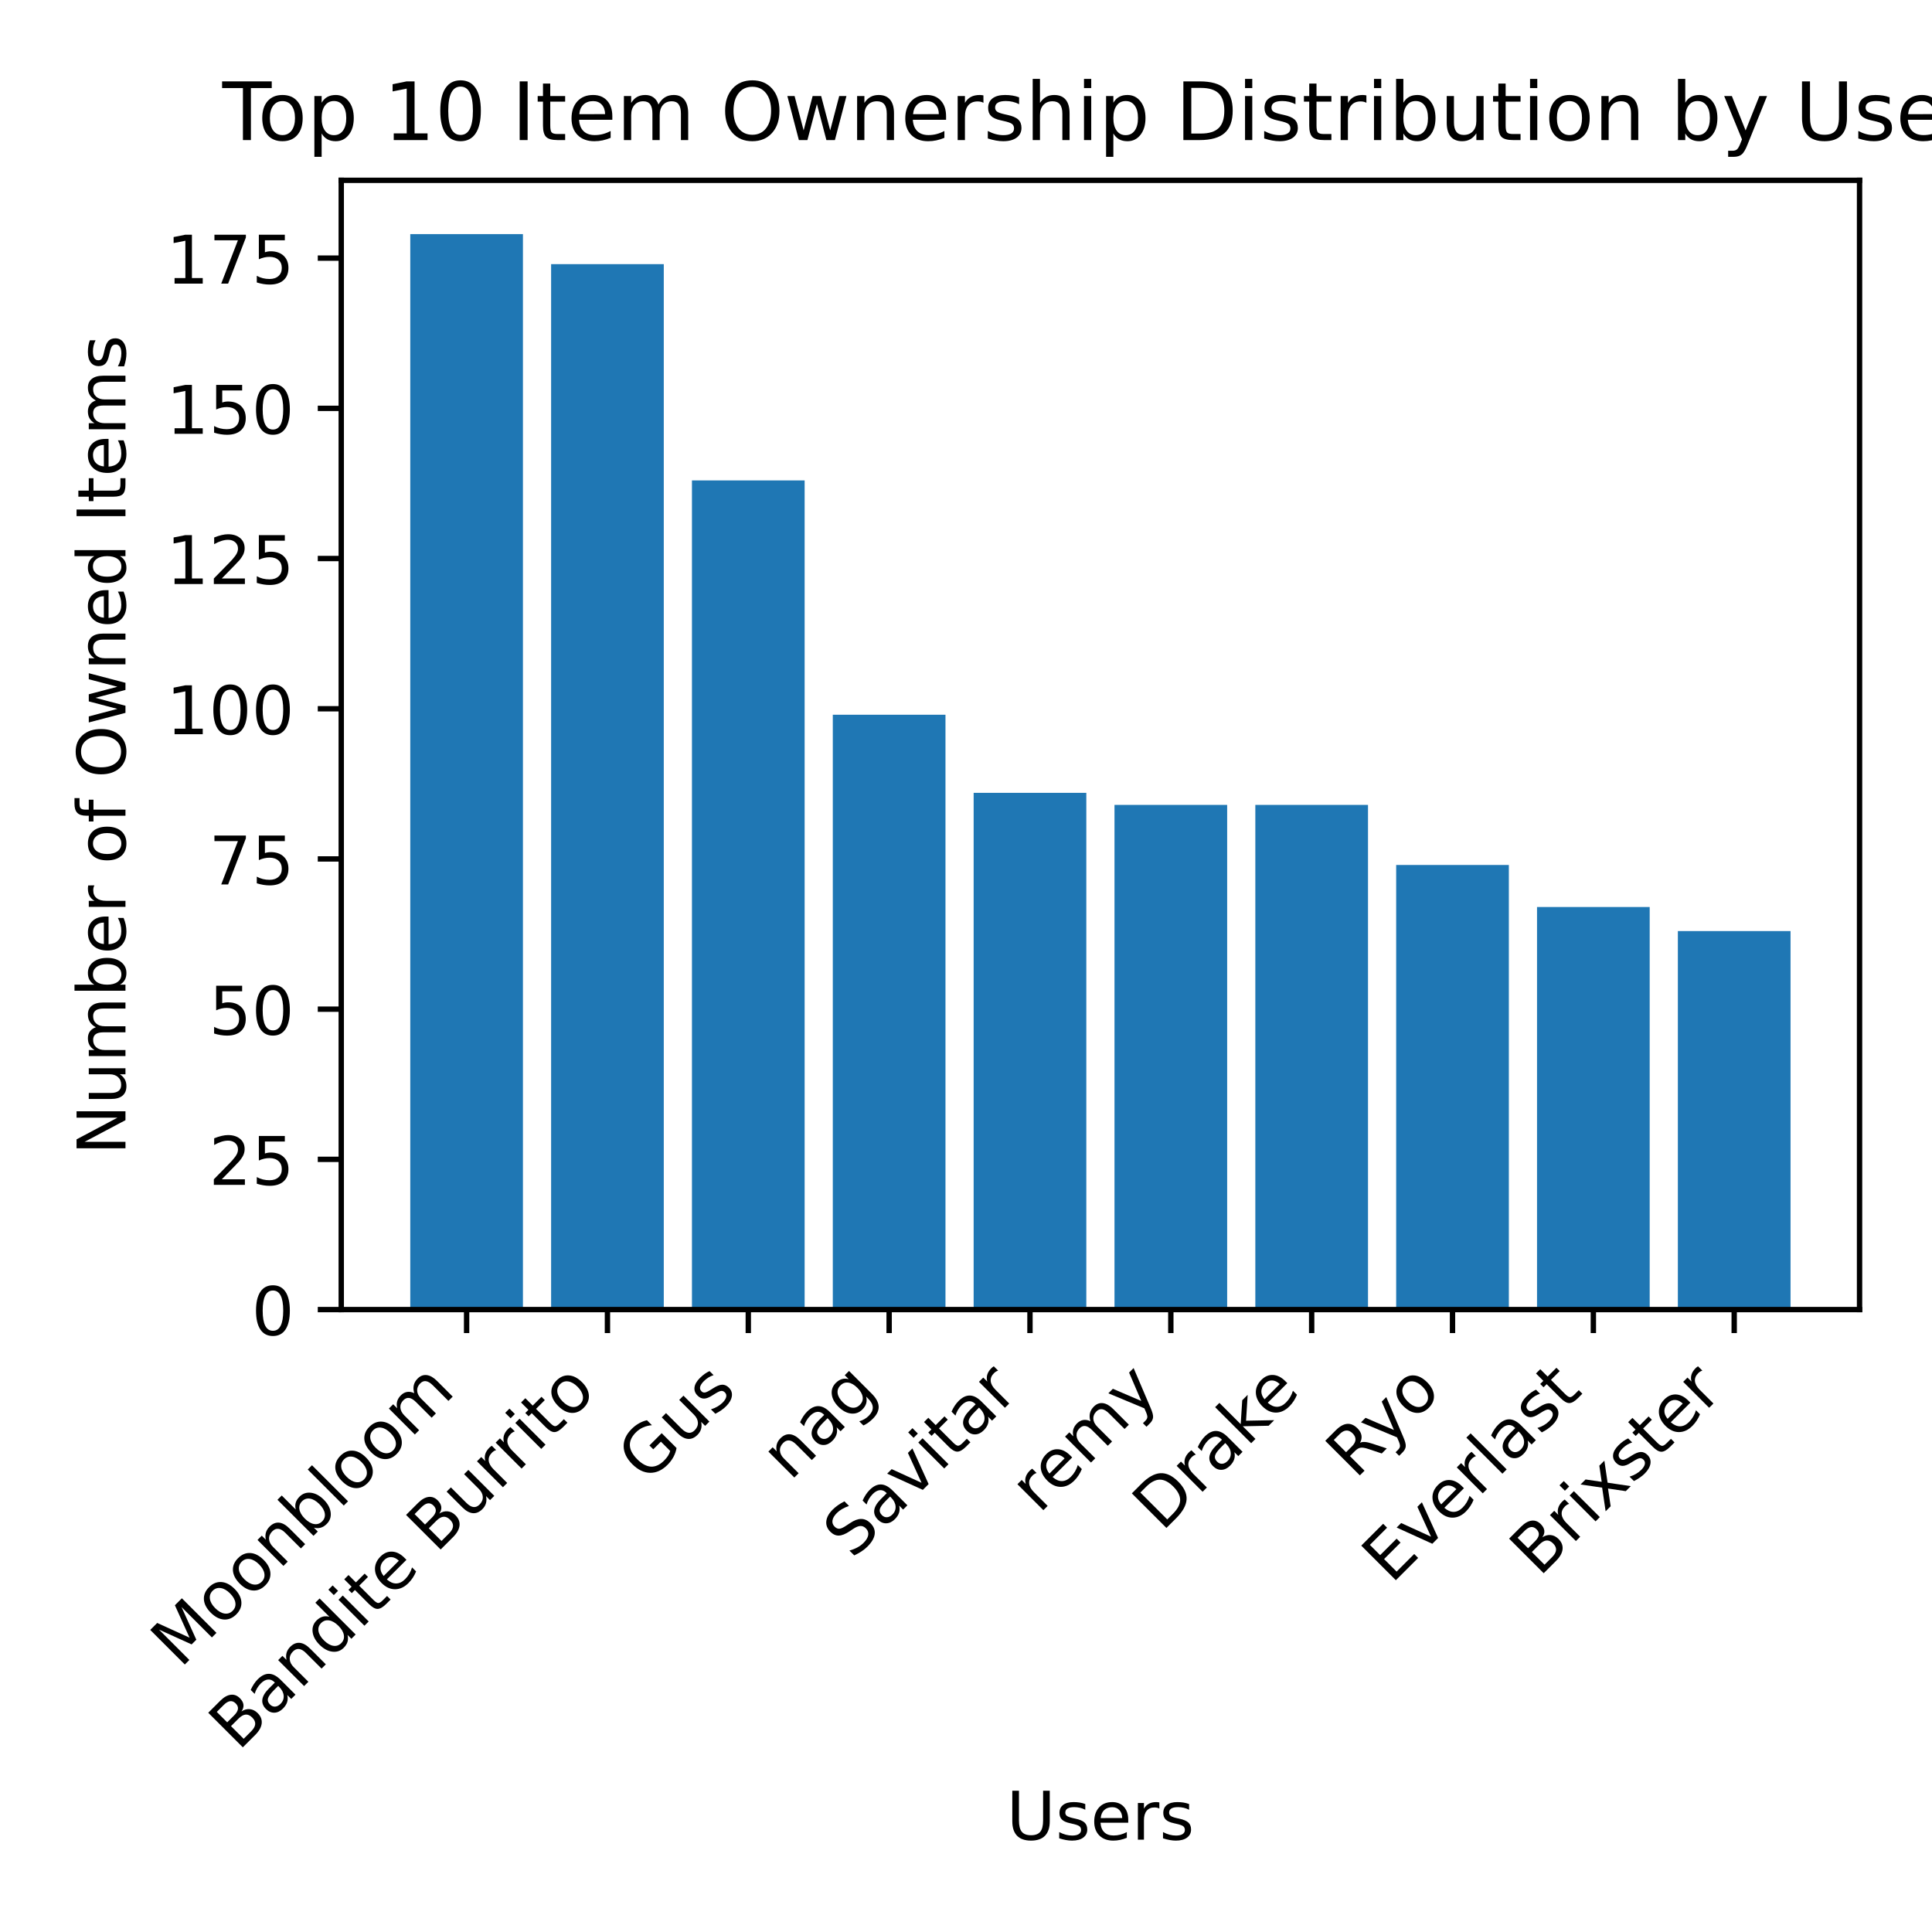
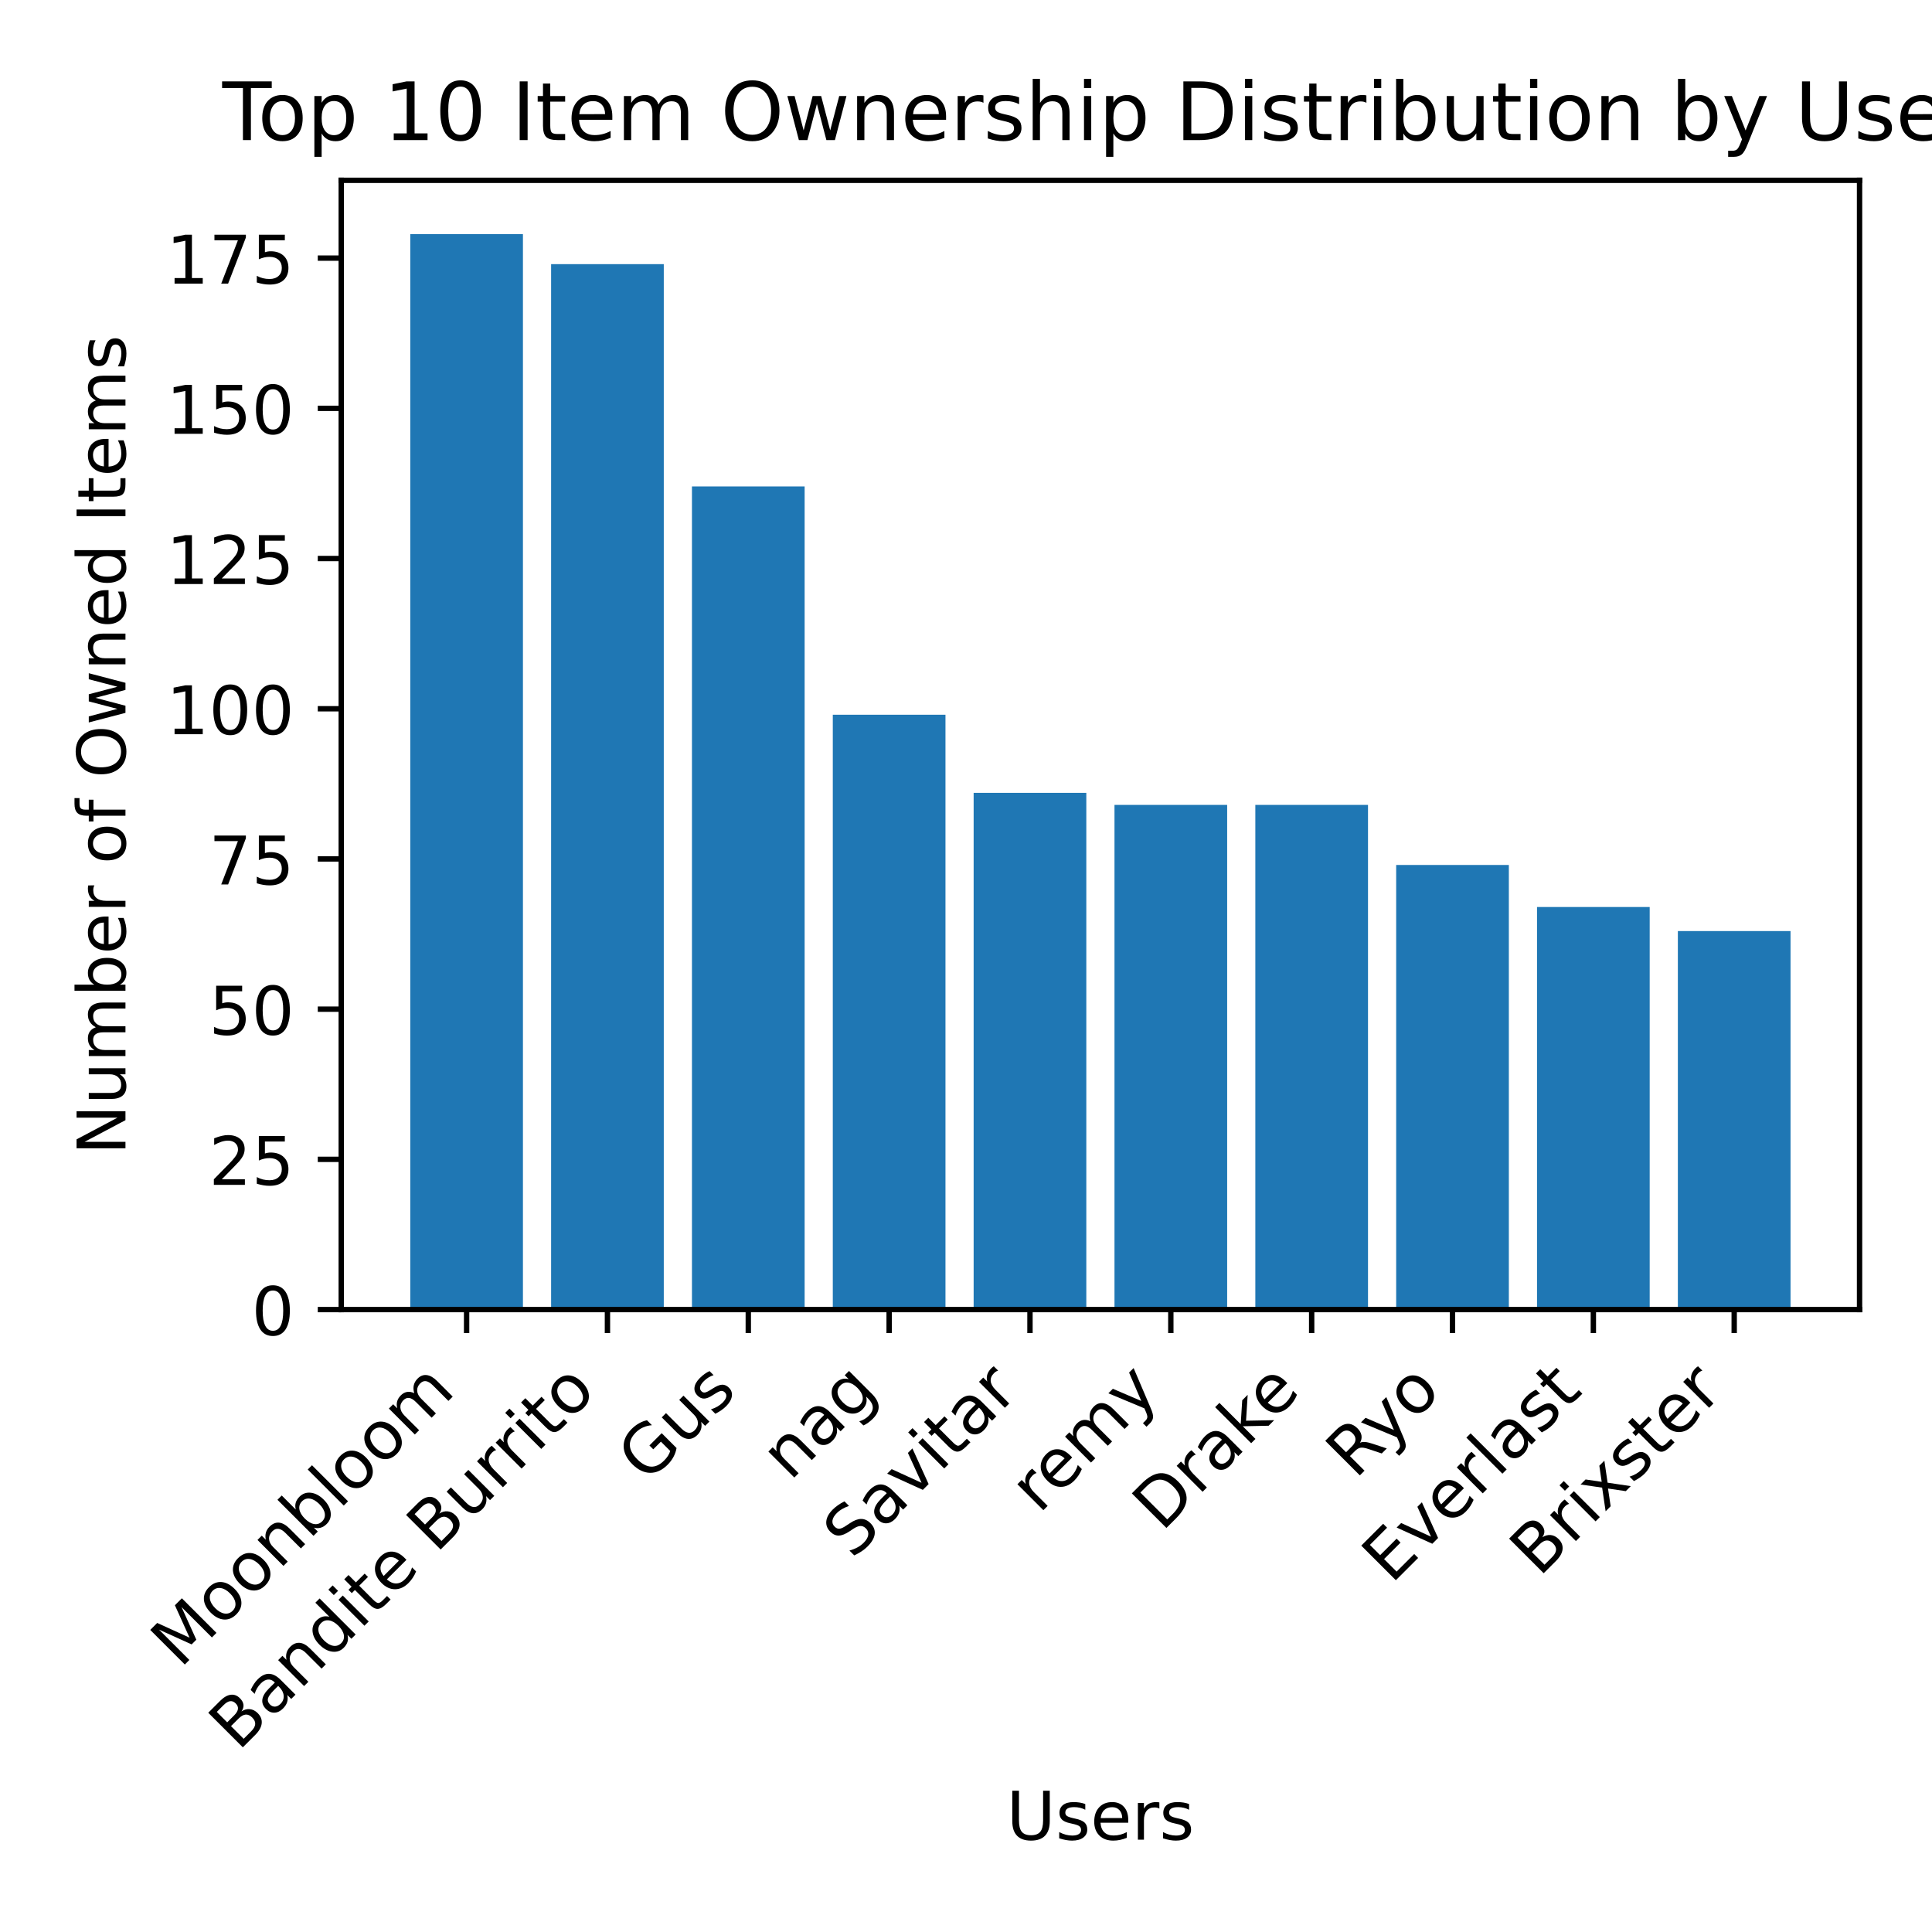
<svg xmlns="http://www.w3.org/2000/svg" xmlns:xlink="http://www.w3.org/1999/xlink" width="288pt" height="288pt" viewBox="0 0 288 288" version="1.1">
  <defs>
    <style type="text/css">*{stroke-linejoin: round; stroke-linecap: butt}</style>
  </defs>
  <g id="figure_1">
    <g id="patch_1">
      <path d="M 0 288  L 288 288  L 288 0  L 0 0  z " style="fill: #ffffff" />
    </g>
    <g id="axes_1">
      <g id="patch_2">
        <path d="M 50.87 195.217  L 277.2 195.217  L 277.2 26.88  L 50.87 26.88  z " style="fill: #ffffff" />
      </g>
      <g id="patch_3">
-         <path d="M 61.158 195.217  L 77.954 195.217  L 77.954 34.896  L 61.158 34.896  z " clip-path="url(#pca20e4f283)" style="fill: #1f77b4" />
+         <path d="M 61.158 195.217  L 77.954 195.217  L 77.954 34.896  L 61.158 34.896  z " clip-path="url(#pf65857c51c)" style="fill: #1f77b4" />
      </g>
      <g id="patch_4">
-         <path d="M 82.153 195.217  L 98.949 195.217  L 98.949 39.374  L 82.153 39.374  z " clip-path="url(#pca20e4f283)" style="fill: #1f77b4" />
+         <path d="M 82.153 195.217  L 98.949 195.217  L 98.949 39.374  L 82.153 39.374  z " clip-path="url(#pf65857c51c)" style="fill: #1f77b4" />
      </g>
      <g id="patch_5">
-         <path d="M 103.148 195.217  L 119.945 195.217  L 119.945 71.618  L 103.148 71.618  z " clip-path="url(#pca20e4f283)" style="fill: #1f77b4" />
+         <path d="M 103.148 195.217  L 119.945 195.217  L 119.945 72.513  L 103.148 72.513  z " clip-path="url(#pf65857c51c)" style="fill: #1f77b4" />
      </g>
      <g id="patch_6">
-         <path d="M 124.144 195.217  L 140.94 195.217  L 140.94 106.548  L 124.144 106.548  z " clip-path="url(#pca20e4f283)" style="fill: #1f77b4" />
+         <path d="M 124.144 195.217  L 140.94 195.217  L 140.94 106.548  L 124.144 106.548  z " clip-path="url(#pf65857c51c)" style="fill: #1f77b4" />
      </g>
      <g id="patch_7">
-         <path d="M 145.139 195.217  L 161.935 195.217  L 161.935 118.191  L 145.139 118.191  z " clip-path="url(#pca20e4f283)" style="fill: #1f77b4" />
+         <path d="M 145.139 195.217  L 161.935 195.217  L 161.935 118.191  L 145.139 118.191  z " clip-path="url(#pf65857c51c)" style="fill: #1f77b4" />
      </g>
      <g id="patch_8">
-         <path d="M 166.135 195.217  L 182.931 195.217  L 182.931 119.983  L 166.135 119.983  z " clip-path="url(#pca20e4f283)" style="fill: #1f77b4" />
+         <path d="M 166.135 195.217  L 182.931 195.217  L 182.931 119.983  L 166.135 119.983  z " clip-path="url(#pf65857c51c)" style="fill: #1f77b4" />
      </g>
      <g id="patch_9">
-         <path d="M 187.13 195.217  L 203.926 195.217  L 203.926 119.983  L 187.13 119.983  z " clip-path="url(#pca20e4f283)" style="fill: #1f77b4" />
+         <path d="M 187.13 195.217  L 203.926 195.217  L 203.926 119.983  L 187.13 119.983  z " clip-path="url(#pf65857c51c)" style="fill: #1f77b4" />
      </g>
      <g id="patch_10">
-         <path d="M 208.125 195.217  L 224.922 195.217  L 224.922 128.939  L 208.125 128.939  z " clip-path="url(#pca20e4f283)" style="fill: #1f77b4" />
+         <path d="M 208.125 195.217  L 224.922 195.217  L 224.922 128.939  L 208.125 128.939  z " clip-path="url(#pf65857c51c)" style="fill: #1f77b4" />
      </g>
      <g id="patch_11">
-         <path d="M 229.121 195.217  L 245.917 195.217  L 245.917 135.209  L 229.121 135.209  z " clip-path="url(#pca20e4f283)" style="fill: #1f77b4" />
+         <path d="M 229.121 195.217  L 245.917 195.217  L 245.917 135.209  L 229.121 135.209  z " clip-path="url(#pf65857c51c)" style="fill: #1f77b4" />
      </g>
      <g id="patch_12">
-         <path d="M 250.116 195.217  L 266.912 195.217  L 266.912 138.791  L 250.116 138.791  z " clip-path="url(#pca20e4f283)" style="fill: #1f77b4" />
+         <path d="M 250.116 195.217  L 266.912 195.217  L 266.912 138.791  L 250.116 138.791  z " clip-path="url(#pf65857c51c)" style="fill: #1f77b4" />
      </g>
      <g id="matplotlib.axis_1">
        <g id="xtick_1">
          <g id="line2d_1">
            <defs>
-               <path id="m6658503187" d="M 0 0  L 0 3.5  " style="stroke: #000000; stroke-width: 0.8" />
+               <path id="mf51946f6b0" d="M 0 0  L 0 3.5  " style="stroke: #000000; stroke-width: 0.8" />
            </defs>
            <g>
-               <use xlink:href="#m6658503187" x="69.556" y="195.217" style="stroke: #000000; stroke-width: 0.8" />
+               <use xlink:href="#mf51946f6b0" x="69.556" y="195.217" style="stroke: #000000; stroke-width: 0.8" />
            </g>
          </g>
          <g id="text_1">
            <g transform="translate(26.85546 248.8196) rotate(-45) scale(0.1 -0.1)">
              <defs>
                <path id="DejaVuSans-4d" d="M 628 4666  L 1569 4666  L 2759 1491  L 3956 4666  L 4897 4666  L 4897 0  L 4281 0  L 4281 4097  L 3078 897  L 2444 897  L 1241 4097  L 1241 0  L 628 0  L 628 4666  z " transform="scale(0.015625)" />
                <path id="DejaVuSans-6f" d="M 1959 3097  Q 1497 3097 1228 2736  Q 959 2375 959 1747  Q 959 1119 1226 758  Q 1494 397 1959 397  Q 2419 397 2687 759  Q 2956 1122 2956 1747  Q 2956 2369 2687 2733  Q 2419 3097 1959 3097  z M 1959 3584  Q 2709 3584 3137 3096  Q 3566 2609 3566 1747  Q 3566 888 3137 398  Q 2709 -91 1959 -91  Q 1206 -91 779 398  Q 353 888 353 1747  Q 353 2609 779 3096  Q 1206 3584 1959 3584  z " transform="scale(0.015625)" />
                <path id="DejaVuSans-6e" d="M 3513 2113  L 3513 0  L 2938 0  L 2938 2094  Q 2938 2591 2744 2837  Q 2550 3084 2163 3084  Q 1697 3084 1428 2787  Q 1159 2491 1159 1978  L 1159 0  L 581 0  L 581 3500  L 1159 3500  L 1159 2956  Q 1366 3272 1645 3428  Q 1925 3584 2291 3584  Q 2894 3584 3203 3211  Q 3513 2838 3513 2113  z " transform="scale(0.015625)" />
                <path id="DejaVuSans-62" d="M 3116 1747  Q 3116 2381 2855 2742  Q 2594 3103 2138 3103  Q 1681 3103 1420 2742  Q 1159 2381 1159 1747  Q 1159 1113 1420 752  Q 1681 391 2138 391  Q 2594 391 2855 752  Q 3116 1113 3116 1747  z M 1159 2969  Q 1341 3281 1617 3432  Q 1894 3584 2278 3584  Q 2916 3584 3314 3078  Q 3713 2572 3713 1747  Q 3713 922 3314 415  Q 2916 -91 2278 -91  Q 1894 -91 1617 61  Q 1341 213 1159 525  L 1159 0  L 581 0  L 581 4863  L 1159 4863  L 1159 2969  z " transform="scale(0.015625)" />
                <path id="DejaVuSans-6c" d="M 603 4863  L 1178 4863  L 1178 0  L 603 0  L 603 4863  z " transform="scale(0.015625)" />
                <path id="DejaVuSans-6d" d="M 3328 2828  Q 3544 3216 3844 3400  Q 4144 3584 4550 3584  Q 5097 3584 5394 3201  Q 5691 2819 5691 2113  L 5691 0  L 5113 0  L 5113 2094  Q 5113 2597 4934 2840  Q 4756 3084 4391 3084  Q 3944 3084 3684 2787  Q 3425 2491 3425 1978  L 3425 0  L 2847 0  L 2847 2094  Q 2847 2600 2669 2842  Q 2491 3084 2119 3084  Q 1678 3084 1418 2786  Q 1159 2488 1159 1978  L 1159 0  L 581 0  L 581 3500  L 1159 3500  L 1159 2956  Q 1356 3278 1631 3431  Q 1906 3584 2284 3584  Q 2666 3584 2933 3390  Q 3200 3197 3328 2828  z " transform="scale(0.015625)" />
              </defs>
              <use xlink:href="#DejaVuSans-4d" />
              <use xlink:href="#DejaVuSans-6f" x="86.279" />
              <use xlink:href="#DejaVuSans-6f" x="147.461" />
              <use xlink:href="#DejaVuSans-6e" x="208.643" />
              <use xlink:href="#DejaVuSans-62" x="272.021" />
              <use xlink:href="#DejaVuSans-6c" x="335.498" />
              <use xlink:href="#DejaVuSans-6f" x="363.281" />
              <use xlink:href="#DejaVuSans-6f" x="424.463" />
              <use xlink:href="#DejaVuSans-6d" x="485.645" />
            </g>
          </g>
        </g>
        <g id="xtick_2">
          <g id="line2d_2">
            <g>
-               <use xlink:href="#m6658503187" x="90.551" y="195.217" style="stroke: #000000; stroke-width: 0.8" />
+               <use xlink:href="#mf51946f6b0" x="90.551" y="195.217" style="stroke: #000000; stroke-width: 0.8" />
            </g>
          </g>
          <g id="text_2">
            <g transform="translate(35.50518 261.1653) rotate(-45) scale(0.1 -0.1)">
              <defs>
                <path id="DejaVuSans-42" d="M 1259 2228  L 1259 519  L 2272 519  Q 2781 519 3026 730  Q 3272 941 3272 1375  Q 3272 1813 3026 2020  Q 2781 2228 2272 2228  L 1259 2228  z M 1259 4147  L 1259 2741  L 2194 2741  Q 2656 2741 2882 2914  Q 3109 3088 3109 3444  Q 3109 3797 2882 3972  Q 2656 4147 2194 4147  L 1259 4147  z M 628 4666  L 2241 4666  Q 2963 4666 3353 4366  Q 3744 4066 3744 3513  Q 3744 3084 3544 2831  Q 3344 2578 2956 2516  Q 3422 2416 3680 2098  Q 3938 1781 3938 1306  Q 3938 681 3513 340  Q 3088 0 2303 0  L 628 0  L 628 4666  z " transform="scale(0.015625)" />
                <path id="DejaVuSans-61" d="M 2194 1759  Q 1497 1759 1228 1600  Q 959 1441 959 1056  Q 959 750 1161 570  Q 1363 391 1709 391  Q 2188 391 2477 730  Q 2766 1069 2766 1631  L 2766 1759  L 2194 1759  z M 3341 1997  L 3341 0  L 2766 0  L 2766 531  Q 2569 213 2275 61  Q 1981 -91 1556 -91  Q 1019 -91 701 211  Q 384 513 384 1019  Q 384 1609 779 1909  Q 1175 2209 1959 2209  L 2766 2209  L 2766 2266  Q 2766 2663 2505 2880  Q 2244 3097 1772 3097  Q 1472 3097 1187 3025  Q 903 2953 641 2809  L 641 3341  Q 956 3463 1253 3523  Q 1550 3584 1831 3584  Q 2591 3584 2966 3190  Q 3341 2797 3341 1997  z " transform="scale(0.015625)" />
                <path id="DejaVuSans-64" d="M 2906 2969  L 2906 4863  L 3481 4863  L 3481 0  L 2906 0  L 2906 525  Q 2725 213 2448 61  Q 2172 -91 1784 -91  Q 1150 -91 751 415  Q 353 922 353 1747  Q 353 2572 751 3078  Q 1150 3584 1784 3584  Q 2172 3584 2448 3432  Q 2725 3281 2906 2969  z M 947 1747  Q 947 1113 1208 752  Q 1469 391 1925 391  Q 2381 391 2643 752  Q 2906 1113 2906 1747  Q 2906 2381 2643 2742  Q 2381 3103 1925 3103  Q 1469 3103 1208 2742  Q 947 2381 947 1747  z " transform="scale(0.015625)" />
                <path id="DejaVuSans-69" d="M 603 3500  L 1178 3500  L 1178 0  L 603 0  L 603 3500  z M 603 4863  L 1178 4863  L 1178 4134  L 603 4134  L 603 4863  z " transform="scale(0.015625)" />
                <path id="DejaVuSans-74" d="M 1172 4494  L 1172 3500  L 2356 3500  L 2356 3053  L 1172 3053  L 1172 1153  Q 1172 725 1289 603  Q 1406 481 1766 481  L 2356 481  L 2356 0  L 1766 0  Q 1100 0 847 248  Q 594 497 594 1153  L 594 3053  L 172 3053  L 172 3500  L 594 3500  L 594 4494  L 1172 4494  z " transform="scale(0.015625)" />
                <path id="DejaVuSans-65" d="M 3597 1894  L 3597 1613  L 953 1613  Q 991 1019 1311 708  Q 1631 397 2203 397  Q 2534 397 2845 478  Q 3156 559 3463 722  L 3463 178  Q 3153 47 2828 -22  Q 2503 -91 2169 -91  Q 1331 -91 842 396  Q 353 884 353 1716  Q 353 2575 817 3079  Q 1281 3584 2069 3584  Q 2775 3584 3186 3129  Q 3597 2675 3597 1894  z M 3022 2063  Q 3016 2534 2758 2815  Q 2500 3097 2075 3097  Q 1594 3097 1305 2825  Q 1016 2553 972 2059  L 3022 2063  z " transform="scale(0.015625)" />
                <path id="DejaVuSans-20" transform="scale(0.015625)" />
                <path id="DejaVuSans-75" d="M 544 1381  L 544 3500  L 1119 3500  L 1119 1403  Q 1119 906 1312 657  Q 1506 409 1894 409  Q 2359 409 2629 706  Q 2900 1003 2900 1516  L 2900 3500  L 3475 3500  L 3475 0  L 2900 0  L 2900 538  Q 2691 219 2414 64  Q 2138 -91 1772 -91  Q 1169 -91 856 284  Q 544 659 544 1381  z M 1991 3584  L 1991 3584  z " transform="scale(0.015625)" />
                <path id="DejaVuSans-72" d="M 2631 2963  Q 2534 3019 2420 3045  Q 2306 3072 2169 3072  Q 1681 3072 1420 2755  Q 1159 2438 1159 1844  L 1159 0  L 581 0  L 581 3500  L 1159 3500  L 1159 2956  Q 1341 3275 1631 3429  Q 1922 3584 2338 3584  Q 2397 3584 2469 3576  Q 2541 3569 2628 3553  L 2631 2963  z " transform="scale(0.015625)" />
              </defs>
              <use xlink:href="#DejaVuSans-42" />
              <use xlink:href="#DejaVuSans-61" x="68.604" />
              <use xlink:href="#DejaVuSans-6e" x="129.883" />
              <use xlink:href="#DejaVuSans-64" x="193.262" />
              <use xlink:href="#DejaVuSans-69" x="256.738" />
              <use xlink:href="#DejaVuSans-74" x="284.521" />
              <use xlink:href="#DejaVuSans-65" x="323.73" />
              <use xlink:href="#DejaVuSans-20" x="385.254" />
              <use xlink:href="#DejaVuSans-42" x="417.041" />
              <use xlink:href="#DejaVuSans-75" x="485.645" />
              <use xlink:href="#DejaVuSans-72" x="549.023" />
              <use xlink:href="#DejaVuSans-72" x="588.387" />
              <use xlink:href="#DejaVuSans-69" x="629.5" />
              <use xlink:href="#DejaVuSans-74" x="657.283" />
              <use xlink:href="#DejaVuSans-6f" x="696.492" />
            </g>
          </g>
        </g>
        <g id="xtick_3">
          <g id="line2d_3">
            <g>
-               <use xlink:href="#m6658503187" x="111.547" y="195.217" style="stroke: #000000; stroke-width: 0.8" />
+               <use xlink:href="#mf51946f6b0" x="111.547" y="195.217" style="stroke: #000000; stroke-width: 0.8" />
            </g>
          </g>
          <g id="text_3">
            <g transform="translate(96.43219 221.2336) rotate(-45) scale(0.1 -0.1)">
              <defs>
                <path id="DejaVuSans-47" d="M 3809 666  L 3809 1919  L 2778 1919  L 2778 2438  L 4434 2438  L 4434 434  Q 4069 175 3628 42  Q 3188 -91 2688 -91  Q 1594 -91 976 548  Q 359 1188 359 2328  Q 359 3472 976 4111  Q 1594 4750 2688 4750  Q 3144 4750 3555 4637  Q 3966 4525 4313 4306  L 4313 3634  Q 3963 3931 3569 4081  Q 3175 4231 2741 4231  Q 1884 4231 1454 3753  Q 1025 3275 1025 2328  Q 1025 1384 1454 906  Q 1884 428 2741 428  Q 3075 428 3337 486  Q 3600 544 3809 666  z " transform="scale(0.015625)" />
                <path id="DejaVuSans-73" d="M 2834 3397  L 2834 2853  Q 2591 2978 2328 3040  Q 2066 3103 1784 3103  Q 1356 3103 1142 2972  Q 928 2841 928 2578  Q 928 2378 1081 2264  Q 1234 2150 1697 2047  L 1894 2003  Q 2506 1872 2764 1633  Q 3022 1394 3022 966  Q 3022 478 2636 193  Q 2250 -91 1575 -91  Q 1294 -91 989 -36  Q 684 19 347 128  L 347 722  Q 666 556 975 473  Q 1284 391 1588 391  Q 1994 391 2212 530  Q 2431 669 2431 922  Q 2431 1156 2273 1281  Q 2116 1406 1581 1522  L 1381 1569  Q 847 1681 609 1914  Q 372 2147 372 2553  Q 372 3047 722 3315  Q 1072 3584 1716 3584  Q 2034 3584 2315 3537  Q 2597 3491 2834 3397  z " transform="scale(0.015625)" />
              </defs>
              <use xlink:href="#DejaVuSans-47" />
              <use xlink:href="#DejaVuSans-75" x="77.49" />
              <use xlink:href="#DejaVuSans-73" x="140.869" />
            </g>
          </g>
        </g>
        <g id="xtick_4">
          <g id="line2d_4">
            <g>
-               <use xlink:href="#m6658503187" x="132.542" y="195.217" style="stroke: #000000; stroke-width: 0.8" />
+               <use xlink:href="#mf51946f6b0" x="132.542" y="195.217" style="stroke: #000000; stroke-width: 0.8" />
            </g>
          </g>
          <g id="text_4">
            <g transform="translate(117.7678 220.8934) rotate(-45) scale(0.1 -0.1)">
              <defs>
                <path id="DejaVuSans-67" d="M 2906 1791  Q 2906 2416 2648 2759  Q 2391 3103 1925 3103  Q 1463 3103 1205 2759  Q 947 2416 947 1791  Q 947 1169 1205 825  Q 1463 481 1925 481  Q 2391 481 2648 825  Q 2906 1169 2906 1791  z M 3481 434  Q 3481 -459 3084 -895  Q 2688 -1331 1869 -1331  Q 1566 -1331 1297 -1286  Q 1028 -1241 775 -1147  L 775 -588  Q 1028 -725 1275 -790  Q 1522 -856 1778 -856  Q 2344 -856 2625 -561  Q 2906 -266 2906 331  L 2906 616  Q 2728 306 2450 153  Q 2172 0 1784 0  Q 1141 0 747 490  Q 353 981 353 1791  Q 353 2603 747 3093  Q 1141 3584 1784 3584  Q 2172 3584 2450 3431  Q 2728 3278 2906 2969  L 2906 3500  L 3481 3500  L 3481 434  z " transform="scale(0.015625)" />
              </defs>
              <use xlink:href="#DejaVuSans-6e" />
              <use xlink:href="#DejaVuSans-61" x="63.379" />
              <use xlink:href="#DejaVuSans-67" x="124.658" />
            </g>
          </g>
        </g>
        <g id="xtick_5">
          <g id="line2d_5">
            <g>
-               <use xlink:href="#m6658503187" x="153.537" y="195.217" style="stroke: #000000; stroke-width: 0.8" />
+               <use xlink:href="#mf51946f6b0" x="153.537" y="195.217" style="stroke: #000000; stroke-width: 0.8" />
            </g>
          </g>
          <g id="text_5">
            <g transform="translate(127.0827 232.5739) rotate(-45) scale(0.1 -0.1)">
              <defs>
                <path id="DejaVuSans-53" d="M 3425 4513  L 3425 3897  Q 3066 4069 2747 4153  Q 2428 4238 2131 4238  Q 1616 4238 1336 4038  Q 1056 3838 1056 3469  Q 1056 3159 1242 3001  Q 1428 2844 1947 2747  L 2328 2669  Q 3034 2534 3370 2195  Q 3706 1856 3706 1288  Q 3706 609 3251 259  Q 2797 -91 1919 -91  Q 1588 -91 1214 -16  Q 841 59 441 206  L 441 856  Q 825 641 1194 531  Q 1563 422 1919 422  Q 2459 422 2753 634  Q 3047 847 3047 1241  Q 3047 1584 2836 1778  Q 2625 1972 2144 2069  L 1759 2144  Q 1053 2284 737 2584  Q 422 2884 422 3419  Q 422 4038 858 4394  Q 1294 4750 2059 4750  Q 2388 4750 2728 4690  Q 3069 4631 3425 4513  z " transform="scale(0.015625)" />
                <path id="DejaVuSans-76" d="M 191 3500  L 800 3500  L 1894 563  L 2988 3500  L 3597 3500  L 2284 0  L 1503 0  L 191 3500  z " transform="scale(0.015625)" />
              </defs>
              <use xlink:href="#DejaVuSans-53" />
              <use xlink:href="#DejaVuSans-61" x="63.477" />
              <use xlink:href="#DejaVuSans-76" x="124.756" />
              <use xlink:href="#DejaVuSans-69" x="183.936" />
              <use xlink:href="#DejaVuSans-74" x="211.719" />
              <use xlink:href="#DejaVuSans-61" x="250.928" />
              <use xlink:href="#DejaVuSans-72" x="312.207" />
            </g>
          </g>
        </g>
        <g id="xtick_6">
          <g id="line2d_6">
            <g>
-               <use xlink:href="#m6658503187" x="174.533" y="195.217" style="stroke: #000000; stroke-width: 0.8" />
+               <use xlink:href="#mf51946f6b0" x="174.533" y="195.217" style="stroke: #000000; stroke-width: 0.8" />
            </g>
          </g>
          <g id="text_6">
            <g transform="translate(154.8906 225.7613) rotate(-45) scale(0.1 -0.1)">
              <defs>
                <path id="DejaVuSans-79" d="M 2059 -325  Q 1816 -950 1584 -1140  Q 1353 -1331 966 -1331  L 506 -1331  L 506 -850  L 844 -850  Q 1081 -850 1212 -737  Q 1344 -625 1503 -206  L 1606 56  L 191 3500  L 800 3500  L 1894 763  L 2988 3500  L 3597 3500  L 2059 -325  z " transform="scale(0.015625)" />
              </defs>
              <use xlink:href="#DejaVuSans-72" />
              <use xlink:href="#DejaVuSans-65" x="38.863" />
              <use xlink:href="#DejaVuSans-6d" x="100.387" />
              <use xlink:href="#DejaVuSans-79" x="197.799" />
            </g>
          </g>
        </g>
        <g id="xtick_7">
          <g id="line2d_7">
            <g>
-               <use xlink:href="#m6658503187" x="195.528" y="195.217" style="stroke: #000000; stroke-width: 0.8" />
+               <use xlink:href="#mf51946f6b0" x="195.528" y="195.217" style="stroke: #000000; stroke-width: 0.8" />
            </g>
          </g>
          <g id="text_7">
            <g transform="translate(173.1835 228.4638) rotate(-45) scale(0.1 -0.1)">
              <defs>
                <path id="DejaVuSans-44" d="M 1259 4147  L 1259 519  L 2022 519  Q 2988 519 3436 956  Q 3884 1394 3884 2338  Q 3884 3275 3436 3711  Q 2988 4147 2022 4147  L 1259 4147  z M 628 4666  L 1925 4666  Q 3281 4666 3915 4102  Q 4550 3538 4550 2338  Q 4550 1131 3912 565  Q 3275 0 1925 0  L 628 0  L 628 4666  z " transform="scale(0.015625)" />
                <path id="DejaVuSans-6b" d="M 581 4863  L 1159 4863  L 1159 1991  L 2875 3500  L 3609 3500  L 1753 1863  L 3688 0  L 2938 0  L 1159 1709  L 1159 0  L 581 0  L 581 4863  z " transform="scale(0.015625)" />
              </defs>
              <use xlink:href="#DejaVuSans-44" />
              <use xlink:href="#DejaVuSans-72" x="77.002" />
              <use xlink:href="#DejaVuSans-61" x="118.115" />
              <use xlink:href="#DejaVuSans-6b" x="179.395" />
              <use xlink:href="#DejaVuSans-65" x="233.68" />
            </g>
          </g>
        </g>
        <g id="xtick_8">
          <g id="line2d_8">
            <g>
-               <use xlink:href="#m6658503187" x="216.523" y="195.217" style="stroke: #000000; stroke-width: 0.8" />
+               <use xlink:href="#mf51946f6b0" x="216.523" y="195.217" style="stroke: #000000; stroke-width: 0.8" />
            </g>
          </g>
          <g id="text_8">
            <g transform="translate(202.0167 220.626) rotate(-45) scale(0.1 -0.1)">
              <defs>
                <path id="DejaVuSans-52" d="M 2841 2188  Q 3044 2119 3236 1894  Q 3428 1669 3622 1275  L 4263 0  L 3584 0  L 2988 1197  Q 2756 1666 2539 1819  Q 2322 1972 1947 1972  L 1259 1972  L 1259 0  L 628 0  L 628 4666  L 2053 4666  Q 2853 4666 3247 4331  Q 3641 3997 3641 3322  Q 3641 2881 3436 2590  Q 3231 2300 2841 2188  z M 1259 4147  L 1259 2491  L 2053 2491  Q 2509 2491 2742 2702  Q 2975 2913 2975 3322  Q 2975 3731 2742 3939  Q 2509 4147 2053 4147  L 1259 4147  z " transform="scale(0.015625)" />
              </defs>
              <use xlink:href="#DejaVuSans-52" />
              <use xlink:href="#DejaVuSans-79" x="63.982" />
              <use xlink:href="#DejaVuSans-6f" x="123.162" />
            </g>
          </g>
        </g>
        <g id="xtick_9">
          <g id="line2d_9">
            <g>
-               <use xlink:href="#m6658503187" x="237.519" y="195.217" style="stroke: #000000; stroke-width: 0.8" />
+               <use xlink:href="#mf51946f6b0" x="237.519" y="195.217" style="stroke: #000000; stroke-width: 0.8" />
            </g>
          </g>
          <g id="text_9">
            <g transform="translate(207.3839 236.2541) rotate(-45) scale(0.1 -0.1)">
              <defs>
                <path id="DejaVuSans-45" d="M 628 4666  L 3578 4666  L 3578 4134  L 1259 4134  L 1259 2753  L 3481 2753  L 3481 2222  L 1259 2222  L 1259 531  L 3634 531  L 3634 0  L 628 0  L 628 4666  z " transform="scale(0.015625)" />
              </defs>
              <use xlink:href="#DejaVuSans-45" />
              <use xlink:href="#DejaVuSans-76" x="63.184" />
              <use xlink:href="#DejaVuSans-65" x="122.363" />
              <use xlink:href="#DejaVuSans-72" x="183.887" />
              <use xlink:href="#DejaVuSans-6c" x="225" />
              <use xlink:href="#DejaVuSans-61" x="252.783" />
              <use xlink:href="#DejaVuSans-73" x="314.062" />
              <use xlink:href="#DejaVuSans-74" x="366.162" />
            </g>
          </g>
        </g>
        <g id="xtick_10">
          <g id="line2d_10">
            <g>
-               <use xlink:href="#m6658503187" x="258.514" y="195.217" style="stroke: #000000; stroke-width: 0.8" />
+               <use xlink:href="#mf51946f6b0" x="258.514" y="195.217" style="stroke: #000000; stroke-width: 0.8" />
            </g>
          </g>
          <g id="text_10">
            <g transform="translate(229.4222 235.2112) rotate(-45) scale(0.1 -0.1)">
              <defs>
                <path id="DejaVuSans-78" d="M 3513 3500  L 2247 1797  L 3578 0  L 2900 0  L 1881 1375  L 863 0  L 184 0  L 1544 1831  L 300 3500  L 978 3500  L 1906 2253  L 2834 3500  L 3513 3500  z " transform="scale(0.015625)" />
              </defs>
              <use xlink:href="#DejaVuSans-42" />
              <use xlink:href="#DejaVuSans-72" x="68.604" />
              <use xlink:href="#DejaVuSans-69" x="109.717" />
              <use xlink:href="#DejaVuSans-78" x="137.5" />
              <use xlink:href="#DejaVuSans-73" x="196.68" />
              <use xlink:href="#DejaVuSans-74" x="248.779" />
              <use xlink:href="#DejaVuSans-65" x="287.988" />
              <use xlink:href="#DejaVuSans-72" x="349.512" />
            </g>
          </g>
        </g>
        <g id="text_11">
          <g transform="translate(150.0342 274.2343) scale(0.1 -0.1)">
            <defs>
              <path id="DejaVuSans-55" d="M 556 4666  L 1191 4666  L 1191 1831  Q 1191 1081 1462 751  Q 1734 422 2344 422  Q 2950 422 3222 751  Q 3494 1081 3494 1831  L 3494 4666  L 4128 4666  L 4128 1753  Q 4128 841 3676 375  Q 3225 -91 2344 -91  Q 1459 -91 1007 375  Q 556 841 556 1753  L 556 4666  z " transform="scale(0.015625)" />
            </defs>
            <use xlink:href="#DejaVuSans-55" />
            <use xlink:href="#DejaVuSans-73" x="73.193" />
            <use xlink:href="#DejaVuSans-65" x="125.293" />
            <use xlink:href="#DejaVuSans-72" x="186.816" />
            <use xlink:href="#DejaVuSans-73" x="227.93" />
          </g>
        </g>
      </g>
      <g id="matplotlib.axis_2">
        <g id="ytick_1">
          <g id="line2d_11">
            <defs>
-               <path id="mac687de13b" d="M 0 0  L -3.5 0  " style="stroke: #000000; stroke-width: 0.8" />
+               <path id="mb6f3a4671b" d="M 0 0  L -3.5 0  " style="stroke: #000000; stroke-width: 0.8" />
            </defs>
            <g>
-               <use xlink:href="#mac687de13b" x="50.87" y="195.217" style="stroke: #000000; stroke-width: 0.8" />
+               <use xlink:href="#mb6f3a4671b" x="50.87" y="195.217" style="stroke: #000000; stroke-width: 0.8" />
            </g>
          </g>
          <g id="text_12">
            <g transform="translate(37.5075 199.0161) scale(0.1 -0.1)">
              <defs>
                <path id="DejaVuSans-30" d="M 2034 4250  Q 1547 4250 1301 3770  Q 1056 3291 1056 2328  Q 1056 1369 1301 889  Q 1547 409 2034 409  Q 2525 409 2770 889  Q 3016 1369 3016 2328  Q 3016 3291 2770 3770  Q 2525 4250 2034 4250  z M 2034 4750  Q 2819 4750 3233 4129  Q 3647 3509 3647 2328  Q 3647 1150 3233 529  Q 2819 -91 2034 -91  Q 1250 -91 836 529  Q 422 1150 422 2328  Q 422 3509 836 4129  Q 1250 4750 2034 4750  z " transform="scale(0.015625)" />
              </defs>
              <use xlink:href="#DejaVuSans-30" />
            </g>
          </g>
        </g>
        <g id="ytick_2">
          <g id="line2d_12">
            <g>
-               <use xlink:href="#mac687de13b" x="50.87" y="172.826" style="stroke: #000000; stroke-width: 0.8" />
+               <use xlink:href="#mb6f3a4671b" x="50.87" y="172.826" style="stroke: #000000; stroke-width: 0.8" />
            </g>
          </g>
          <g id="text_13">
            <g transform="translate(31.145 176.6249) scale(0.1 -0.1)">
              <defs>
                <path id="DejaVuSans-32" d="M 1228 531  L 3431 531  L 3431 0  L 469 0  L 469 531  Q 828 903 1448 1529  Q 2069 2156 2228 2338  Q 2531 2678 2651 2914  Q 2772 3150 2772 3378  Q 2772 3750 2511 3984  Q 2250 4219 1831 4219  Q 1534 4219 1204 4116  Q 875 4013 500 3803  L 500 4441  Q 881 4594 1212 4672  Q 1544 4750 1819 4750  Q 2544 4750 2975 4387  Q 3406 4025 3406 3419  Q 3406 3131 3298 2873  Q 3191 2616 2906 2266  Q 2828 2175 2409 1742  Q 1991 1309 1228 531  z " transform="scale(0.015625)" />
                <path id="DejaVuSans-35" d="M 691 4666  L 3169 4666  L 3169 4134  L 1269 4134  L 1269 2991  Q 1406 3038 1543 3061  Q 1681 3084 1819 3084  Q 2600 3084 3056 2656  Q 3513 2228 3513 1497  Q 3513 744 3044 326  Q 2575 -91 1722 -91  Q 1428 -91 1123 -41  Q 819 9 494 109  L 494 744  Q 775 591 1075 516  Q 1375 441 1709 441  Q 2250 441 2565 725  Q 2881 1009 2881 1497  Q 2881 1984 2565 2268  Q 2250 2553 1709 2553  Q 1456 2553 1204 2497  Q 953 2441 691 2322  L 691 4666  z " transform="scale(0.015625)" />
              </defs>
              <use xlink:href="#DejaVuSans-32" />
              <use xlink:href="#DejaVuSans-35" x="63.623" />
            </g>
          </g>
        </g>
        <g id="ytick_3">
          <g id="line2d_13">
            <g>
-               <use xlink:href="#mac687de13b" x="50.87" y="150.435" style="stroke: #000000; stroke-width: 0.8" />
+               <use xlink:href="#mb6f3a4671b" x="50.87" y="150.435" style="stroke: #000000; stroke-width: 0.8" />
            </g>
          </g>
          <g id="text_14">
            <g transform="translate(31.145 154.2338) scale(0.1 -0.1)">
              <use xlink:href="#DejaVuSans-35" />
              <use xlink:href="#DejaVuSans-30" x="63.623" />
            </g>
          </g>
        </g>
        <g id="ytick_4">
          <g id="line2d_14">
            <g>
-               <use xlink:href="#mac687de13b" x="50.87" y="128.043" style="stroke: #000000; stroke-width: 0.8" />
+               <use xlink:href="#mb6f3a4671b" x="50.87" y="128.043" style="stroke: #000000; stroke-width: 0.8" />
            </g>
          </g>
          <g id="text_15">
            <g transform="translate(31.145 131.8426) scale(0.1 -0.1)">
              <defs>
                <path id="DejaVuSans-37" d="M 525 4666  L 3525 4666  L 3525 4397  L 1831 0  L 1172 0  L 2766 4134  L 525 4134  L 525 4666  z " transform="scale(0.015625)" />
              </defs>
              <use xlink:href="#DejaVuSans-37" />
              <use xlink:href="#DejaVuSans-35" x="63.623" />
            </g>
          </g>
        </g>
        <g id="ytick_5">
          <g id="line2d_15">
            <g>
-               <use xlink:href="#mac687de13b" x="50.87" y="105.652" style="stroke: #000000; stroke-width: 0.8" />
+               <use xlink:href="#mb6f3a4671b" x="50.87" y="105.652" style="stroke: #000000; stroke-width: 0.8" />
            </g>
          </g>
          <g id="text_16">
            <g transform="translate(24.7825 109.4514) scale(0.1 -0.1)">
              <defs>
                <path id="DejaVuSans-31" d="M 794 531  L 1825 531  L 1825 4091  L 703 3866  L 703 4441  L 1819 4666  L 2450 4666  L 2450 531  L 3481 531  L 3481 0  L 794 0  L 794 531  z " transform="scale(0.015625)" />
              </defs>
              <use xlink:href="#DejaVuSans-31" />
              <use xlink:href="#DejaVuSans-30" x="63.623" />
              <use xlink:href="#DejaVuSans-30" x="127.246" />
            </g>
          </g>
        </g>
        <g id="ytick_6">
          <g id="line2d_16">
            <g>
-               <use xlink:href="#mac687de13b" x="50.87" y="83.261" style="stroke: #000000; stroke-width: 0.8" />
+               <use xlink:href="#mb6f3a4671b" x="50.87" y="83.261" style="stroke: #000000; stroke-width: 0.8" />
            </g>
          </g>
          <g id="text_17">
            <g transform="translate(24.7825 87.06021) scale(0.1 -0.1)">
              <use xlink:href="#DejaVuSans-31" />
              <use xlink:href="#DejaVuSans-32" x="63.623" />
              <use xlink:href="#DejaVuSans-35" x="127.246" />
            </g>
          </g>
        </g>
        <g id="ytick_7">
          <g id="line2d_17">
            <g>
-               <use xlink:href="#mac687de13b" x="50.87" y="60.87" style="stroke: #000000; stroke-width: 0.8" />
+               <use xlink:href="#mb6f3a4671b" x="50.87" y="60.87" style="stroke: #000000; stroke-width: 0.8" />
            </g>
          </g>
          <g id="text_18">
            <g transform="translate(24.7825 64.66903) scale(0.1 -0.1)">
              <use xlink:href="#DejaVuSans-31" />
              <use xlink:href="#DejaVuSans-35" x="63.623" />
              <use xlink:href="#DejaVuSans-30" x="127.246" />
            </g>
          </g>
        </g>
        <g id="ytick_8">
          <g id="line2d_18">
            <g>
-               <use xlink:href="#mac687de13b" x="50.87" y="38.479" style="stroke: #000000; stroke-width: 0.8" />
+               <use xlink:href="#mb6f3a4671b" x="50.87" y="38.479" style="stroke: #000000; stroke-width: 0.8" />
            </g>
          </g>
          <g id="text_19">
            <g transform="translate(24.7825 42.27785) scale(0.1 -0.1)">
              <use xlink:href="#DejaVuSans-31" />
              <use xlink:href="#DejaVuSans-37" x="63.623" />
              <use xlink:href="#DejaVuSans-35" x="127.246" />
            </g>
          </g>
        </g>
        <g id="text_20">
          <g transform="translate(18.70281 172.1524) rotate(-90) scale(0.1 -0.1)">
            <defs>
              <path id="DejaVuSans-4e" d="M 628 4666  L 1478 4666  L 3547 763  L 3547 4666  L 4159 4666  L 4159 0  L 3309 0  L 1241 3903  L 1241 0  L 628 0  L 628 4666  z " transform="scale(0.015625)" />
              <path id="DejaVuSans-66" d="M 2375 4863  L 2375 4384  L 1825 4384  Q 1516 4384 1395 4259  Q 1275 4134 1275 3809  L 1275 3500  L 2222 3500  L 2222 3053  L 1275 3053  L 1275 0  L 697 0  L 697 3053  L 147 3053  L 147 3500  L 697 3500  L 697 3744  Q 697 4328 969 4595  Q 1241 4863 1831 4863  L 2375 4863  z " transform="scale(0.015625)" />
              <path id="DejaVuSans-4f" d="M 2522 4238  Q 1834 4238 1429 3725  Q 1025 3213 1025 2328  Q 1025 1447 1429 934  Q 1834 422 2522 422  Q 3209 422 3611 934  Q 4013 1447 4013 2328  Q 4013 3213 3611 3725  Q 3209 4238 2522 4238  z M 2522 4750  Q 3503 4750 4090 4092  Q 4678 3434 4678 2328  Q 4678 1225 4090 567  Q 3503 -91 2522 -91  Q 1538 -91 948 565  Q 359 1222 359 2328  Q 359 3434 948 4092  Q 1538 4750 2522 4750  z " transform="scale(0.015625)" />
              <path id="DejaVuSans-77" d="M 269 3500  L 844 3500  L 1563 769  L 2278 3500  L 2956 3500  L 3675 769  L 4391 3500  L 4966 3500  L 4050 0  L 3372 0  L 2619 2869  L 1863 0  L 1184 0  L 269 3500  z " transform="scale(0.015625)" />
              <path id="DejaVuSans-49" d="M 628 4666  L 1259 4666  L 1259 0  L 628 0  L 628 4666  z " transform="scale(0.015625)" />
            </defs>
            <use xlink:href="#DejaVuSans-4e" />
            <use xlink:href="#DejaVuSans-75" x="74.805" />
            <use xlink:href="#DejaVuSans-6d" x="138.184" />
            <use xlink:href="#DejaVuSans-62" x="235.596" />
            <use xlink:href="#DejaVuSans-65" x="299.072" />
            <use xlink:href="#DejaVuSans-72" x="360.596" />
            <use xlink:href="#DejaVuSans-20" x="401.709" />
            <use xlink:href="#DejaVuSans-6f" x="433.496" />
            <use xlink:href="#DejaVuSans-66" x="494.678" />
            <use xlink:href="#DejaVuSans-20" x="529.883" />
            <use xlink:href="#DejaVuSans-4f" x="561.67" />
            <use xlink:href="#DejaVuSans-77" x="640.381" />
            <use xlink:href="#DejaVuSans-6e" x="722.168" />
            <use xlink:href="#DejaVuSans-65" x="785.547" />
            <use xlink:href="#DejaVuSans-64" x="847.07" />
            <use xlink:href="#DejaVuSans-20" x="910.547" />
            <use xlink:href="#DejaVuSans-49" x="942.334" />
            <use xlink:href="#DejaVuSans-74" x="971.826" />
            <use xlink:href="#DejaVuSans-65" x="1011.035" />
            <use xlink:href="#DejaVuSans-6d" x="1072.559" />
            <use xlink:href="#DejaVuSans-73" x="1169.971" />
          </g>
        </g>
      </g>
      <g id="patch_13">
        <path d="M 50.87 195.217  L 50.87 26.88  " style="fill: none; stroke: #000000; stroke-width: 0.8; stroke-linejoin: miter; stroke-linecap: square" />
      </g>
      <g id="patch_14">
        <path d="M 277.2 195.217  L 277.2 26.88  " style="fill: none; stroke: #000000; stroke-width: 0.8; stroke-linejoin: miter; stroke-linecap: square" />
      </g>
      <g id="patch_15">
        <path d="M 50.87 195.217  L 277.2 195.217  " style="fill: none; stroke: #000000; stroke-width: 0.8; stroke-linejoin: miter; stroke-linecap: square" />
      </g>
      <g id="patch_16">
        <path d="M 50.87 26.88  L 277.2 26.88  " style="fill: none; stroke: #000000; stroke-width: 0.8; stroke-linejoin: miter; stroke-linecap: square" />
      </g>
      <g id="text_21">
        <g transform="translate(33.14219 20.88) scale(0.12 -0.12)">
          <defs>
            <path id="DejaVuSans-54" d="M -19 4666  L 3928 4666  L 3928 4134  L 2272 4134  L 2272 0  L 1638 0  L 1638 4134  L -19 4134  L -19 4666  z " transform="scale(0.015625)" />
            <path id="DejaVuSans-70" d="M 1159 525  L 1159 -1331  L 581 -1331  L 581 3500  L 1159 3500  L 1159 2969  Q 1341 3281 1617 3432  Q 1894 3584 2278 3584  Q 2916 3584 3314 3078  Q 3713 2572 3713 1747  Q 3713 922 3314 415  Q 2916 -91 2278 -91  Q 1894 -91 1617 61  Q 1341 213 1159 525  z M 3116 1747  Q 3116 2381 2855 2742  Q 2594 3103 2138 3103  Q 1681 3103 1420 2742  Q 1159 2381 1159 1747  Q 1159 1113 1420 752  Q 1681 391 2138 391  Q 2594 391 2855 752  Q 3116 1113 3116 1747  z " transform="scale(0.015625)" />
            <path id="DejaVuSans-68" d="M 3513 2113  L 3513 0  L 2938 0  L 2938 2094  Q 2938 2591 2744 2837  Q 2550 3084 2163 3084  Q 1697 3084 1428 2787  Q 1159 2491 1159 1978  L 1159 0  L 581 0  L 581 4863  L 1159 4863  L 1159 2956  Q 1366 3272 1645 3428  Q 1925 3584 2291 3584  Q 2894 3584 3203 3211  Q 3513 2838 3513 2113  z " transform="scale(0.015625)" />
          </defs>
          <use xlink:href="#DejaVuSans-54" />
          <use xlink:href="#DejaVuSans-6f" x="44.084" />
          <use xlink:href="#DejaVuSans-70" x="105.266" />
          <use xlink:href="#DejaVuSans-20" x="168.742" />
          <use xlink:href="#DejaVuSans-31" x="200.529" />
          <use xlink:href="#DejaVuSans-30" x="264.152" />
          <use xlink:href="#DejaVuSans-20" x="327.775" />
          <use xlink:href="#DejaVuSans-49" x="359.562" />
          <use xlink:href="#DejaVuSans-74" x="389.055" />
          <use xlink:href="#DejaVuSans-65" x="428.264" />
          <use xlink:href="#DejaVuSans-6d" x="489.787" />
          <use xlink:href="#DejaVuSans-20" x="587.199" />
          <use xlink:href="#DejaVuSans-4f" x="618.986" />
          <use xlink:href="#DejaVuSans-77" x="697.697" />
          <use xlink:href="#DejaVuSans-6e" x="779.484" />
          <use xlink:href="#DejaVuSans-65" x="842.863" />
          <use xlink:href="#DejaVuSans-72" x="904.387" />
          <use xlink:href="#DejaVuSans-73" x="945.5" />
          <use xlink:href="#DejaVuSans-68" x="997.6" />
          <use xlink:href="#DejaVuSans-69" x="1060.979" />
          <use xlink:href="#DejaVuSans-70" x="1088.762" />
          <use xlink:href="#DejaVuSans-20" x="1152.238" />
          <use xlink:href="#DejaVuSans-44" x="1184.025" />
          <use xlink:href="#DejaVuSans-69" x="1261.027" />
          <use xlink:href="#DejaVuSans-73" x="1288.811" />
          <use xlink:href="#DejaVuSans-74" x="1340.91" />
          <use xlink:href="#DejaVuSans-72" x="1380.119" />
          <use xlink:href="#DejaVuSans-69" x="1421.232" />
          <use xlink:href="#DejaVuSans-62" x="1449.016" />
          <use xlink:href="#DejaVuSans-75" x="1512.492" />
          <use xlink:href="#DejaVuSans-74" x="1575.871" />
          <use xlink:href="#DejaVuSans-69" x="1615.08" />
          <use xlink:href="#DejaVuSans-6f" x="1642.863" />
          <use xlink:href="#DejaVuSans-6e" x="1704.045" />
          <use xlink:href="#DejaVuSans-20" x="1767.424" />
          <use xlink:href="#DejaVuSans-62" x="1799.211" />
          <use xlink:href="#DejaVuSans-79" x="1862.688" />
          <use xlink:href="#DejaVuSans-20" x="1921.867" />
          <use xlink:href="#DejaVuSans-55" x="1953.654" />
          <use xlink:href="#DejaVuSans-73" x="2026.848" />
          <use xlink:href="#DejaVuSans-65" x="2078.947" />
          <use xlink:href="#DejaVuSans-72" x="2140.471" />
        </g>
      </g>
    </g>
  </g>
  <defs>
-     <clipPath id="pca20e4f283">
+     <clipPath id="pf65857c51c">
      <rect x="50.87" y="26.88" width="226.33" height="168.337" />
    </clipPath>
  </defs>
</svg>
